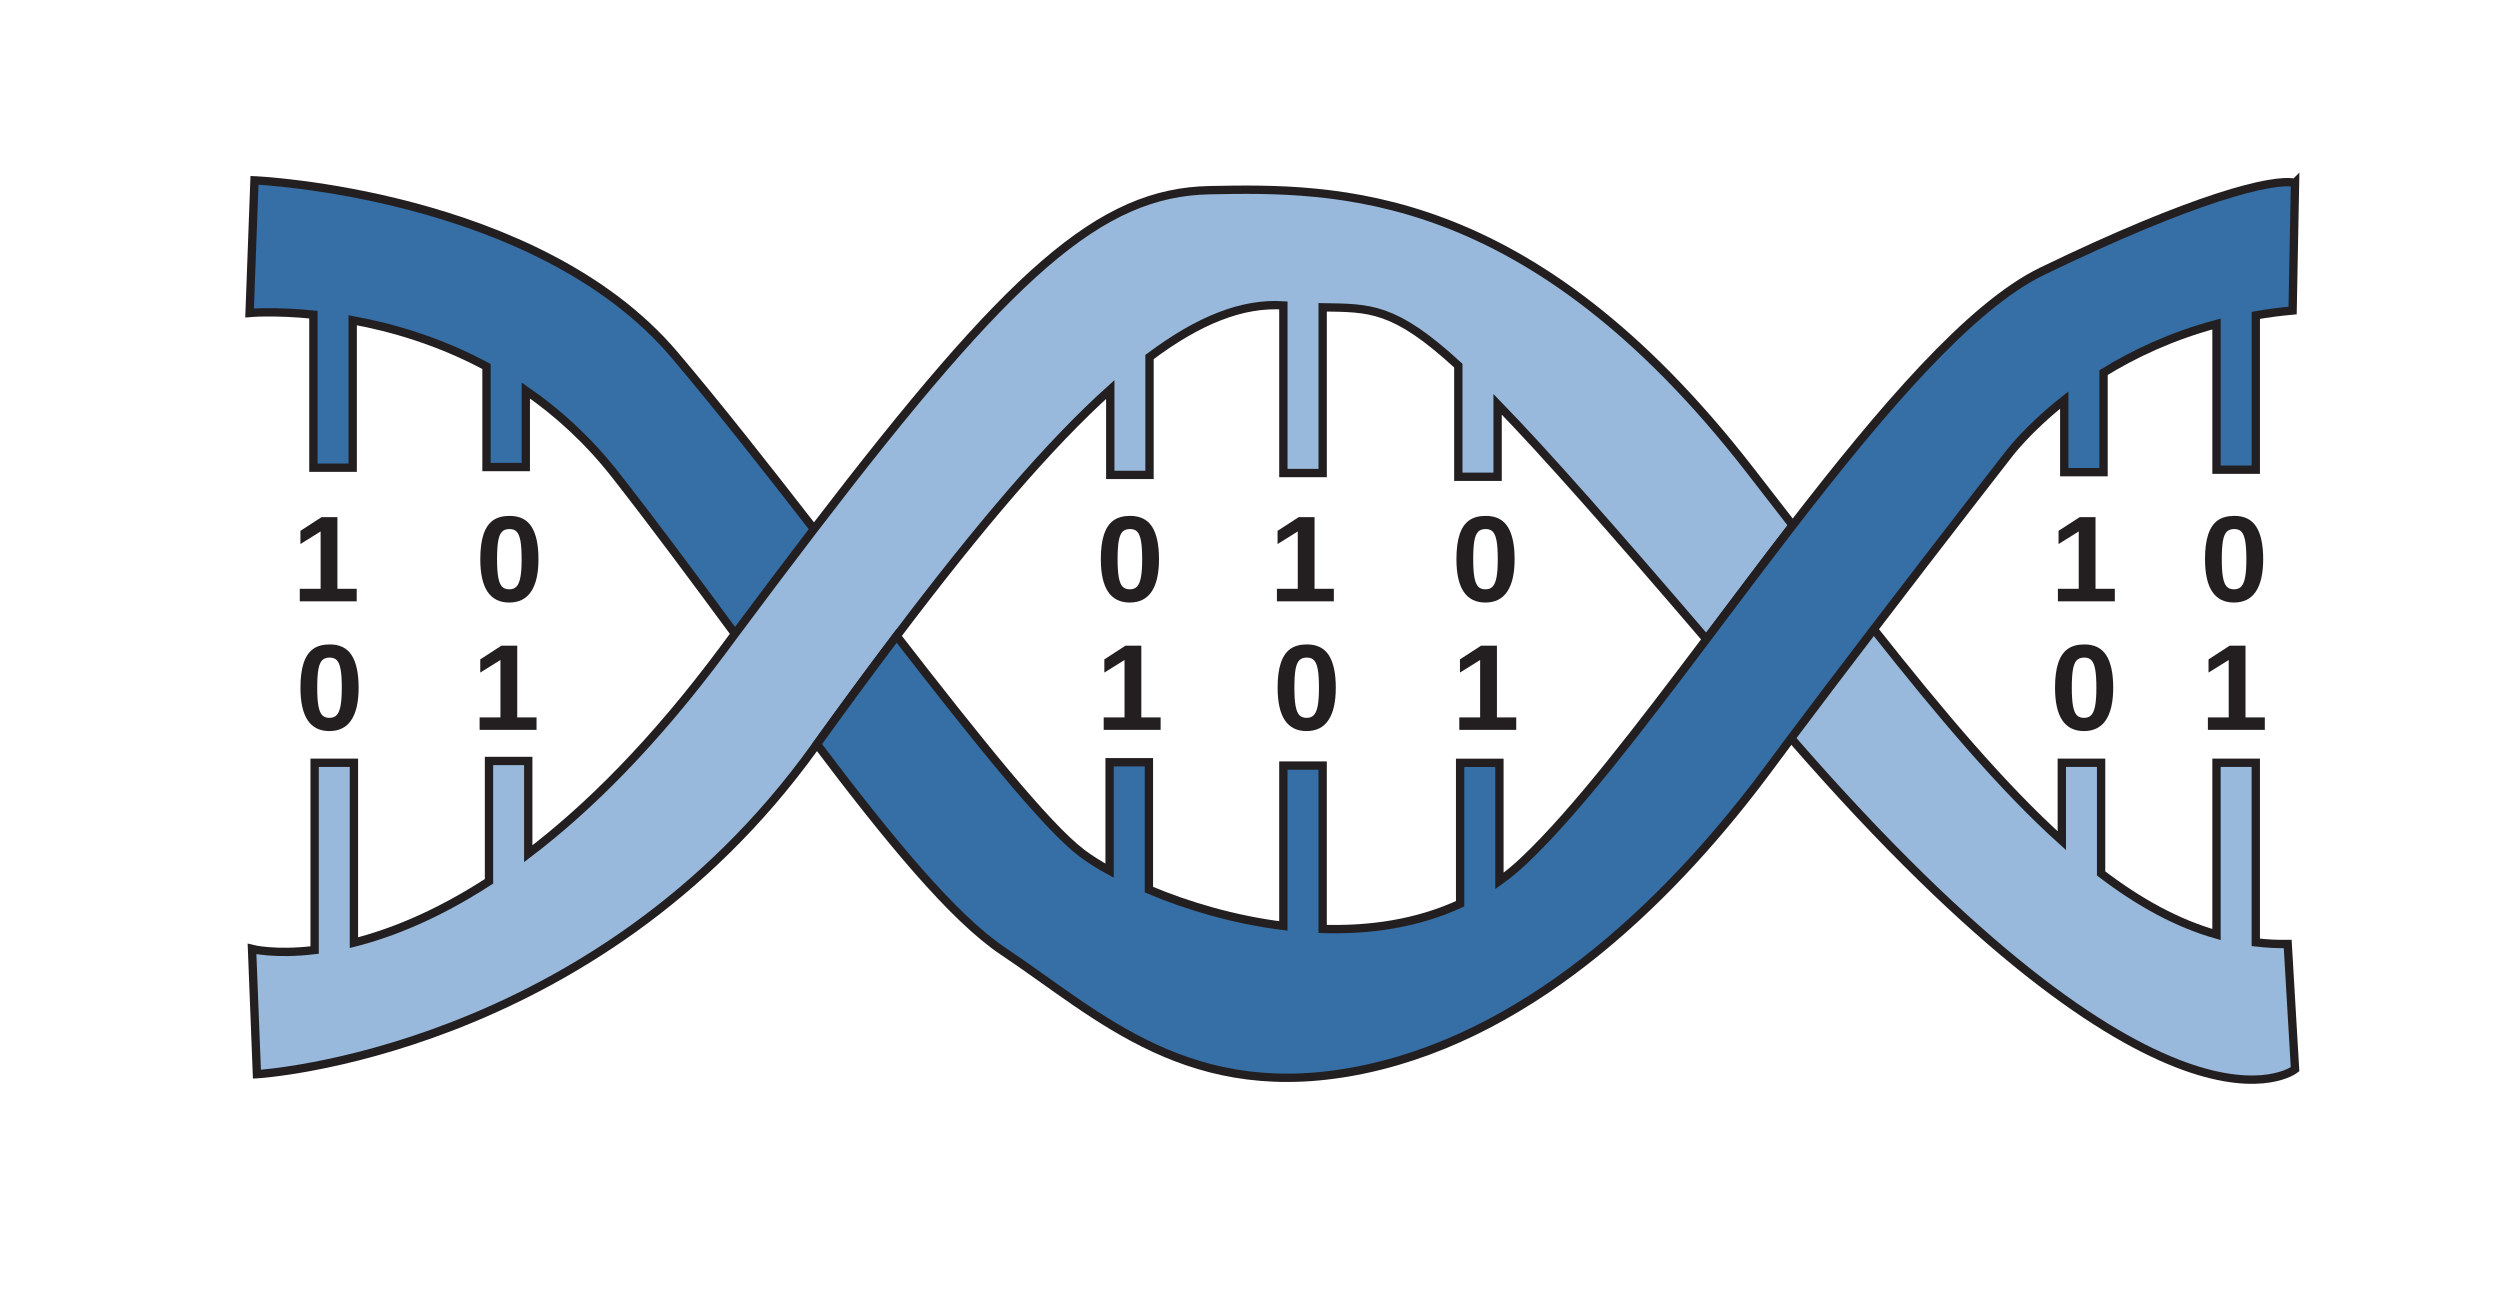
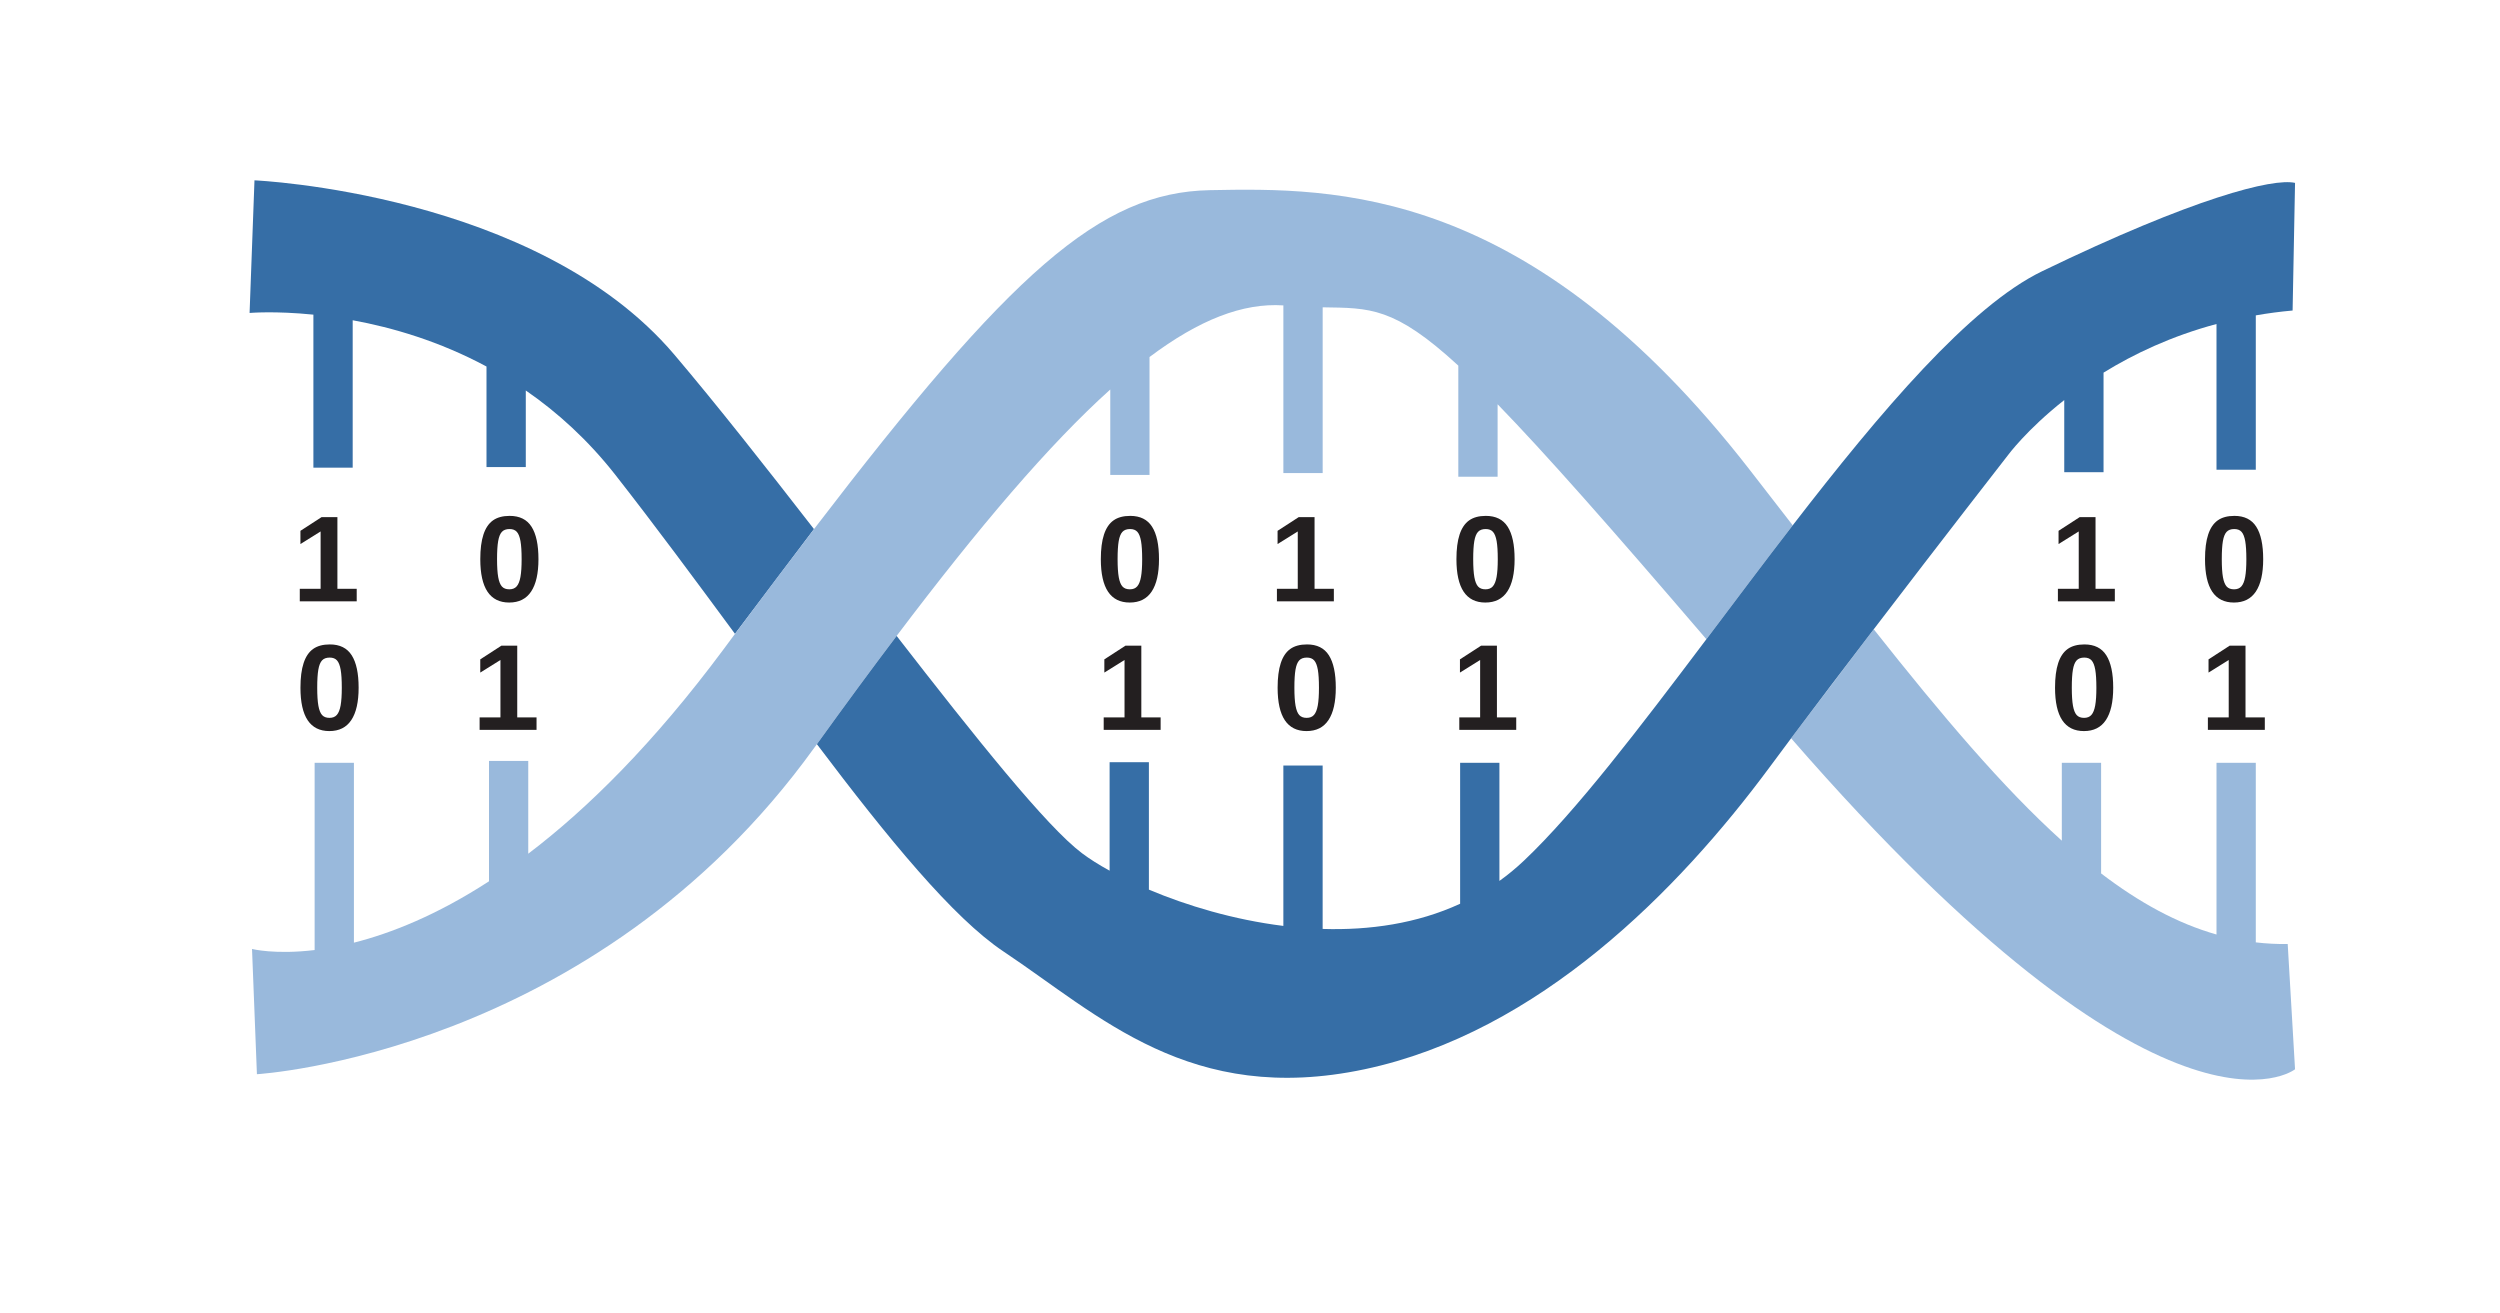
<svg xmlns="http://www.w3.org/2000/svg" id="Layer_1" version="1.1" viewBox="0 0 1200 630">
-   <defs>
-     <style>
+   <defs id="defs1">
+     <style id="style1">
      .st0 {
        fill: #231f20;
        font-family: Arial-BoldMT, Arial;
        font-size: 58.74px;
        font-weight: 700;
      }

      .st1 {
        fill: #99b9dc;
      }

      .st1, .st2 {
        stroke: #231f20;
        stroke-miterlimit: 10;
        stroke-width: 4px;
      }

      .st2 {
        fill: #366ea6;
      }
    </style>
  </defs>
-   <text class="st0" transform="translate(140.19 288.64)">
-     <tspan x="0" y="0">1</tspan>
+   <text class="st0" transform="translate(140.19 288.64)" id="text1">
+     <tspan x="0" y="0" id="tspan1">1</tspan>
  </text>
-   <text class="st0" transform="translate(141.89 350.34)">
-     <tspan x="0" y="0">0</tspan>
+   <text class="st0" transform="translate(141.89 350.34)" id="text2">
+     <tspan x="0" y="0" id="tspan2">0</tspan>
  </text>
-   <path class="st2" d="M352.8,304.25c-18.98-25.73-38.32-51.92-57.38-76.25-13.24-16.9-27.95-30.16-43.04-40.57v36.76h-18.86v-48.26c-22.66-12.18-45.23-18.73-64.23-22.21v70.76h-18.86v-73.45c-18.59-1.88-30.63-.81-30.63-.81l2.35-63.66s135.55,5.9,201.56,83.7c20.33,23.97,43.6,53.54,67.01,83.72" />
-   <path class="st1" d="M859.73,354.36c180.58,207.73,241.89,158.89,241.89,158.89l-3.52-60.12c-5.17.07-10.28-.2-15.32-.79v-86.21h-18.86v82.44c-18.84-5.35-37.07-15.34-55.39-29.32v-53.11h-18.86v37.39c-28.35-25.57-57.56-60.12-90.28-101.48" />
-   <text class="st0" transform="translate(609.22 288.64)">
-     <tspan x="0" y="0">1</tspan>
+   <path class="st2" d="M352.8,304.25c-18.98-25.73-38.32-51.92-57.38-76.25-13.24-16.9-27.95-30.16-43.04-40.57v36.76h-18.86v-48.26c-22.66-12.18-45.23-18.73-64.23-22.21v70.76h-18.86v-73.45c-18.59-1.88-30.63-.81-30.63-.81l2.35-63.66s135.55,5.9,201.56,83.7c20.33,23.97,43.6,53.54,67.01,83.72" id="path2" style="stroke:none" />
+   <path class="st1" d="M859.73,354.36c180.58,207.73,241.89,158.89,241.89,158.89l-3.52-60.12c-5.17.07-10.28-.2-15.32-.79v-86.21h-18.86v82.44c-18.84-5.35-37.07-15.34-55.39-29.32v-53.11h-18.86v37.39c-28.35-25.57-57.56-60.12-90.28-101.48" id="path3" style="fill:#99b9dc;fill-opacity:1;stroke:none;stroke-opacity:0" />
+   <text class="st0" transform="translate(609.22 288.64)" id="text3">
+     <tspan x="0" y="0" id="tspan3">1</tspan>
  </text>
-   <text class="st0" transform="translate(610.93 350.34)">
-     <tspan x="0" y="0">0</tspan>
+   <text class="st0" transform="translate(610.93 350.34)" id="text4">
+     <tspan x="0" y="0" id="tspan4">0</tspan>
  </text>
-   <text class="st0" transform="translate(984.09 288.64)">
-     <tspan x="0" y="0">1</tspan>
+   <text class="st0" transform="translate(984.09 288.64)" id="text5">
+     <tspan x="0" y="0" id="tspan5">1</tspan>
  </text>
-   <text class="st0" transform="translate(984.09 350.34)">
-     <tspan x="0" y="0">0</tspan>
+   <text class="st0" transform="translate(984.09 350.34)" id="text6">
+     <tspan x="0" y="0" id="tspan6">0</tspan>
  </text>
-   <text class="st0" transform="translate(226.51 350.34)">
-     <tspan x="0" y="0">1</tspan>
+   <text class="st0" transform="translate(226.51 350.34)" id="text7">
+     <tspan x="0" y="0" id="tspan7">1</tspan>
  </text>
-   <text class="st0" transform="translate(228.21 288.64)">
-     <tspan x="0" y="0">0</tspan>
+   <text class="st0" transform="translate(228.21 288.64)" id="text8">
+     <tspan x="0" y="0" id="tspan8">0</tspan>
  </text>
-   <text class="st0" transform="translate(526.07 350.34)">
-     <tspan x="0" y="0">1</tspan>
+   <text class="st0" transform="translate(526.07 350.34)" id="text9">
+     <tspan x="0" y="0" id="tspan9">1</tspan>
  </text>
-   <text class="st0" transform="translate(526.07 288.64)">
-     <tspan x="0" y="0">0</tspan>
+   <text class="st0" transform="translate(526.07 288.64)" id="text10">
+     <tspan x="0" y="0" id="tspan10">0</tspan>
  </text>
-   <text class="st0" transform="translate(696.76 350.34)">
-     <tspan x="0" y="0">1</tspan>
+   <text class="st0" transform="translate(696.76 350.34)" id="text11">
+     <tspan x="0" y="0" id="tspan11">1</tspan>
  </text>
-   <text class="st0" transform="translate(696.76 288.64)">
-     <tspan x="0" y="0">0</tspan>
+   <text class="st0" transform="translate(696.76 288.64)" id="text12">
+     <tspan x="0" y="0" id="tspan12">0</tspan>
  </text>
-   <text class="st0" transform="translate(1056.08 350.34)">
-     <tspan x="0" y="0">1</tspan>
+   <text class="st0" transform="translate(1056.08 350.34)" id="text13">
+     <tspan x="0" y="0" id="tspan13">1</tspan>
  </text>
-   <text class="st0" transform="translate(1056.08 288.64)">
-     <tspan x="0" y="0">0</tspan>
+   <text class="st0" transform="translate(1056.08 288.64)" id="text14">
+     <tspan x="0" y="0" id="tspan14">0</tspan>
  </text>
-   <path class="st1" d="M860.5,252.16c-13.94,18.05-27.83,36.62-41.43,54.67-46.02-53.72-77.38-89.26-100.22-112.78v34.79h-18.86v-53.34c-30.86-28.4-42.52-27.61-65.11-27.99v79.55h-18.86v-80.47c-19.45-1.29-40.44,6.91-64.25,24.78v56.59h-18.84v-41c-29.3,26.36-62.83,65.7-102.54,118.27-12.18,16.09-24.9,33.39-38.27,51.96-.41.54-.81,1.11-1.22,1.67-106.09,147.32-267.58,156.76-267.58,156.76l-2.35-60.12s10.91,2.82,30.05.52v-89.89h18.86v86.35c17.8-4.52,39.78-13.19,64.84-29.46v-57.77h18.84v44.53c28.47-21.62,60.18-52.93,93.71-98.07,1.88-2.51,3.73-4.99,5.53-7.46,13.53-18.14,26.12-34.88,37.91-50.27,94.57-123.55,137.29-161.67,189.95-162.7,60.09-1.17,153.22-2.35,259.31,134.38,7,9.04,13.85,17.87,20.54,26.5Z" />
-   <path class="st2" d="M1101.62,87.76l-1.17,61.29c-6.1.54-11.97,1.33-17.67,2.33v74.08h-18.86v-69.94c-21.6,5.78-39.67,14.37-54.22,23.34v47.78h-18.86v-34.61c-18.14,14.3-27.11,26.57-27.11,26.57,0,0-30.84,39.58-64.34,83.45-13.4,17.51-27.2,35.72-39.65,52.32-3.57,4.79-7.05,9.44-10.35,13.92-43.6,58.94-110.79,127.3-194.47,144.97-83.7,17.69-127.3-25.94-173.28-56.57-24.13-16.09-55.39-54.24-89.53-99.49,13.37-18.57,26.09-35.88,38.27-51.96,37.95,48.93,71.95,91.52,88.99,104.31,3.55,2.67,8,5.51,13.24,8.38v-52.07h18.86v61.16c18.12,7.66,40.69,14.46,64.54,17.42v-76.97h18.86v78.42c22.46.7,45.27-2.53,65.99-12.09v-67.64h18.86v56.68c4.07-2.91,8-6.15,11.79-9.74,24.85-23.52,55.3-63.46,87.54-106.25,13.6-18.05,27.49-36.62,41.43-54.67,42.43-54.97,85.04-105.19,119.71-121.97,73.08-35.36,110.81-44.8,121.41-42.43Z" />
+   <path class="st1" d="M860.5,252.16c-13.94,18.05-27.83,36.62-41.43,54.67-46.02-53.72-77.38-89.26-100.22-112.78v34.79h-18.86v-53.34c-30.86-28.4-42.52-27.61-65.11-27.99v79.55h-18.86v-80.47c-19.45-1.29-40.44,6.91-64.25,24.78v56.59h-18.84v-41c-29.3,26.36-62.83,65.7-102.54,118.27-12.18,16.09-24.9,33.39-38.27,51.96-.41.54-.81,1.11-1.22,1.67-106.09,147.32-267.58,156.76-267.58,156.76l-2.35-60.12s10.91,2.82,30.05.52v-89.89h18.86v86.35c17.8-4.52,39.78-13.19,64.84-29.46v-57.77h18.84v44.53c28.47-21.62,60.18-52.93,93.71-98.07,1.88-2.51,3.73-4.99,5.53-7.46,13.53-18.14,26.12-34.88,37.91-50.27,94.57-123.55,137.29-161.67,189.95-162.7,60.09-1.17,153.22-2.35,259.31,134.38,7,9.04,13.85,17.87,20.54,26.5Z" id="path14" style="stroke:none" />
+   <path class="st2" d="M1101.62,87.76l-1.17,61.29c-6.1.54-11.97,1.33-17.67,2.33v74.08h-18.86v-69.94c-21.6,5.78-39.67,14.37-54.22,23.34v47.78h-18.86v-34.61c-18.14,14.3-27.11,26.57-27.11,26.57,0,0-30.84,39.58-64.34,83.45-13.4,17.51-27.2,35.72-39.65,52.32-3.57,4.79-7.05,9.44-10.35,13.92-43.6,58.94-110.79,127.3-194.47,144.97-83.7,17.69-127.3-25.94-173.28-56.57-24.13-16.09-55.39-54.24-89.53-99.49,13.37-18.57,26.09-35.88,38.27-51.96,37.95,48.93,71.95,91.52,88.99,104.31,3.55,2.67,8,5.51,13.24,8.38v-52.07h18.86v61.16c18.12,7.66,40.69,14.46,64.54,17.42v-76.97h18.86v78.42c22.46.7,45.27-2.53,65.99-12.09v-67.64h18.86v56.68c4.07-2.91,8-6.15,11.79-9.74,24.85-23.52,55.3-63.46,87.54-106.25,13.6-18.05,27.49-36.62,41.43-54.67,42.43-54.97,85.04-105.19,119.71-121.97,73.08-35.36,110.81-44.8,121.41-42.43Z" id="path15" style="stroke:none" />
</svg>
